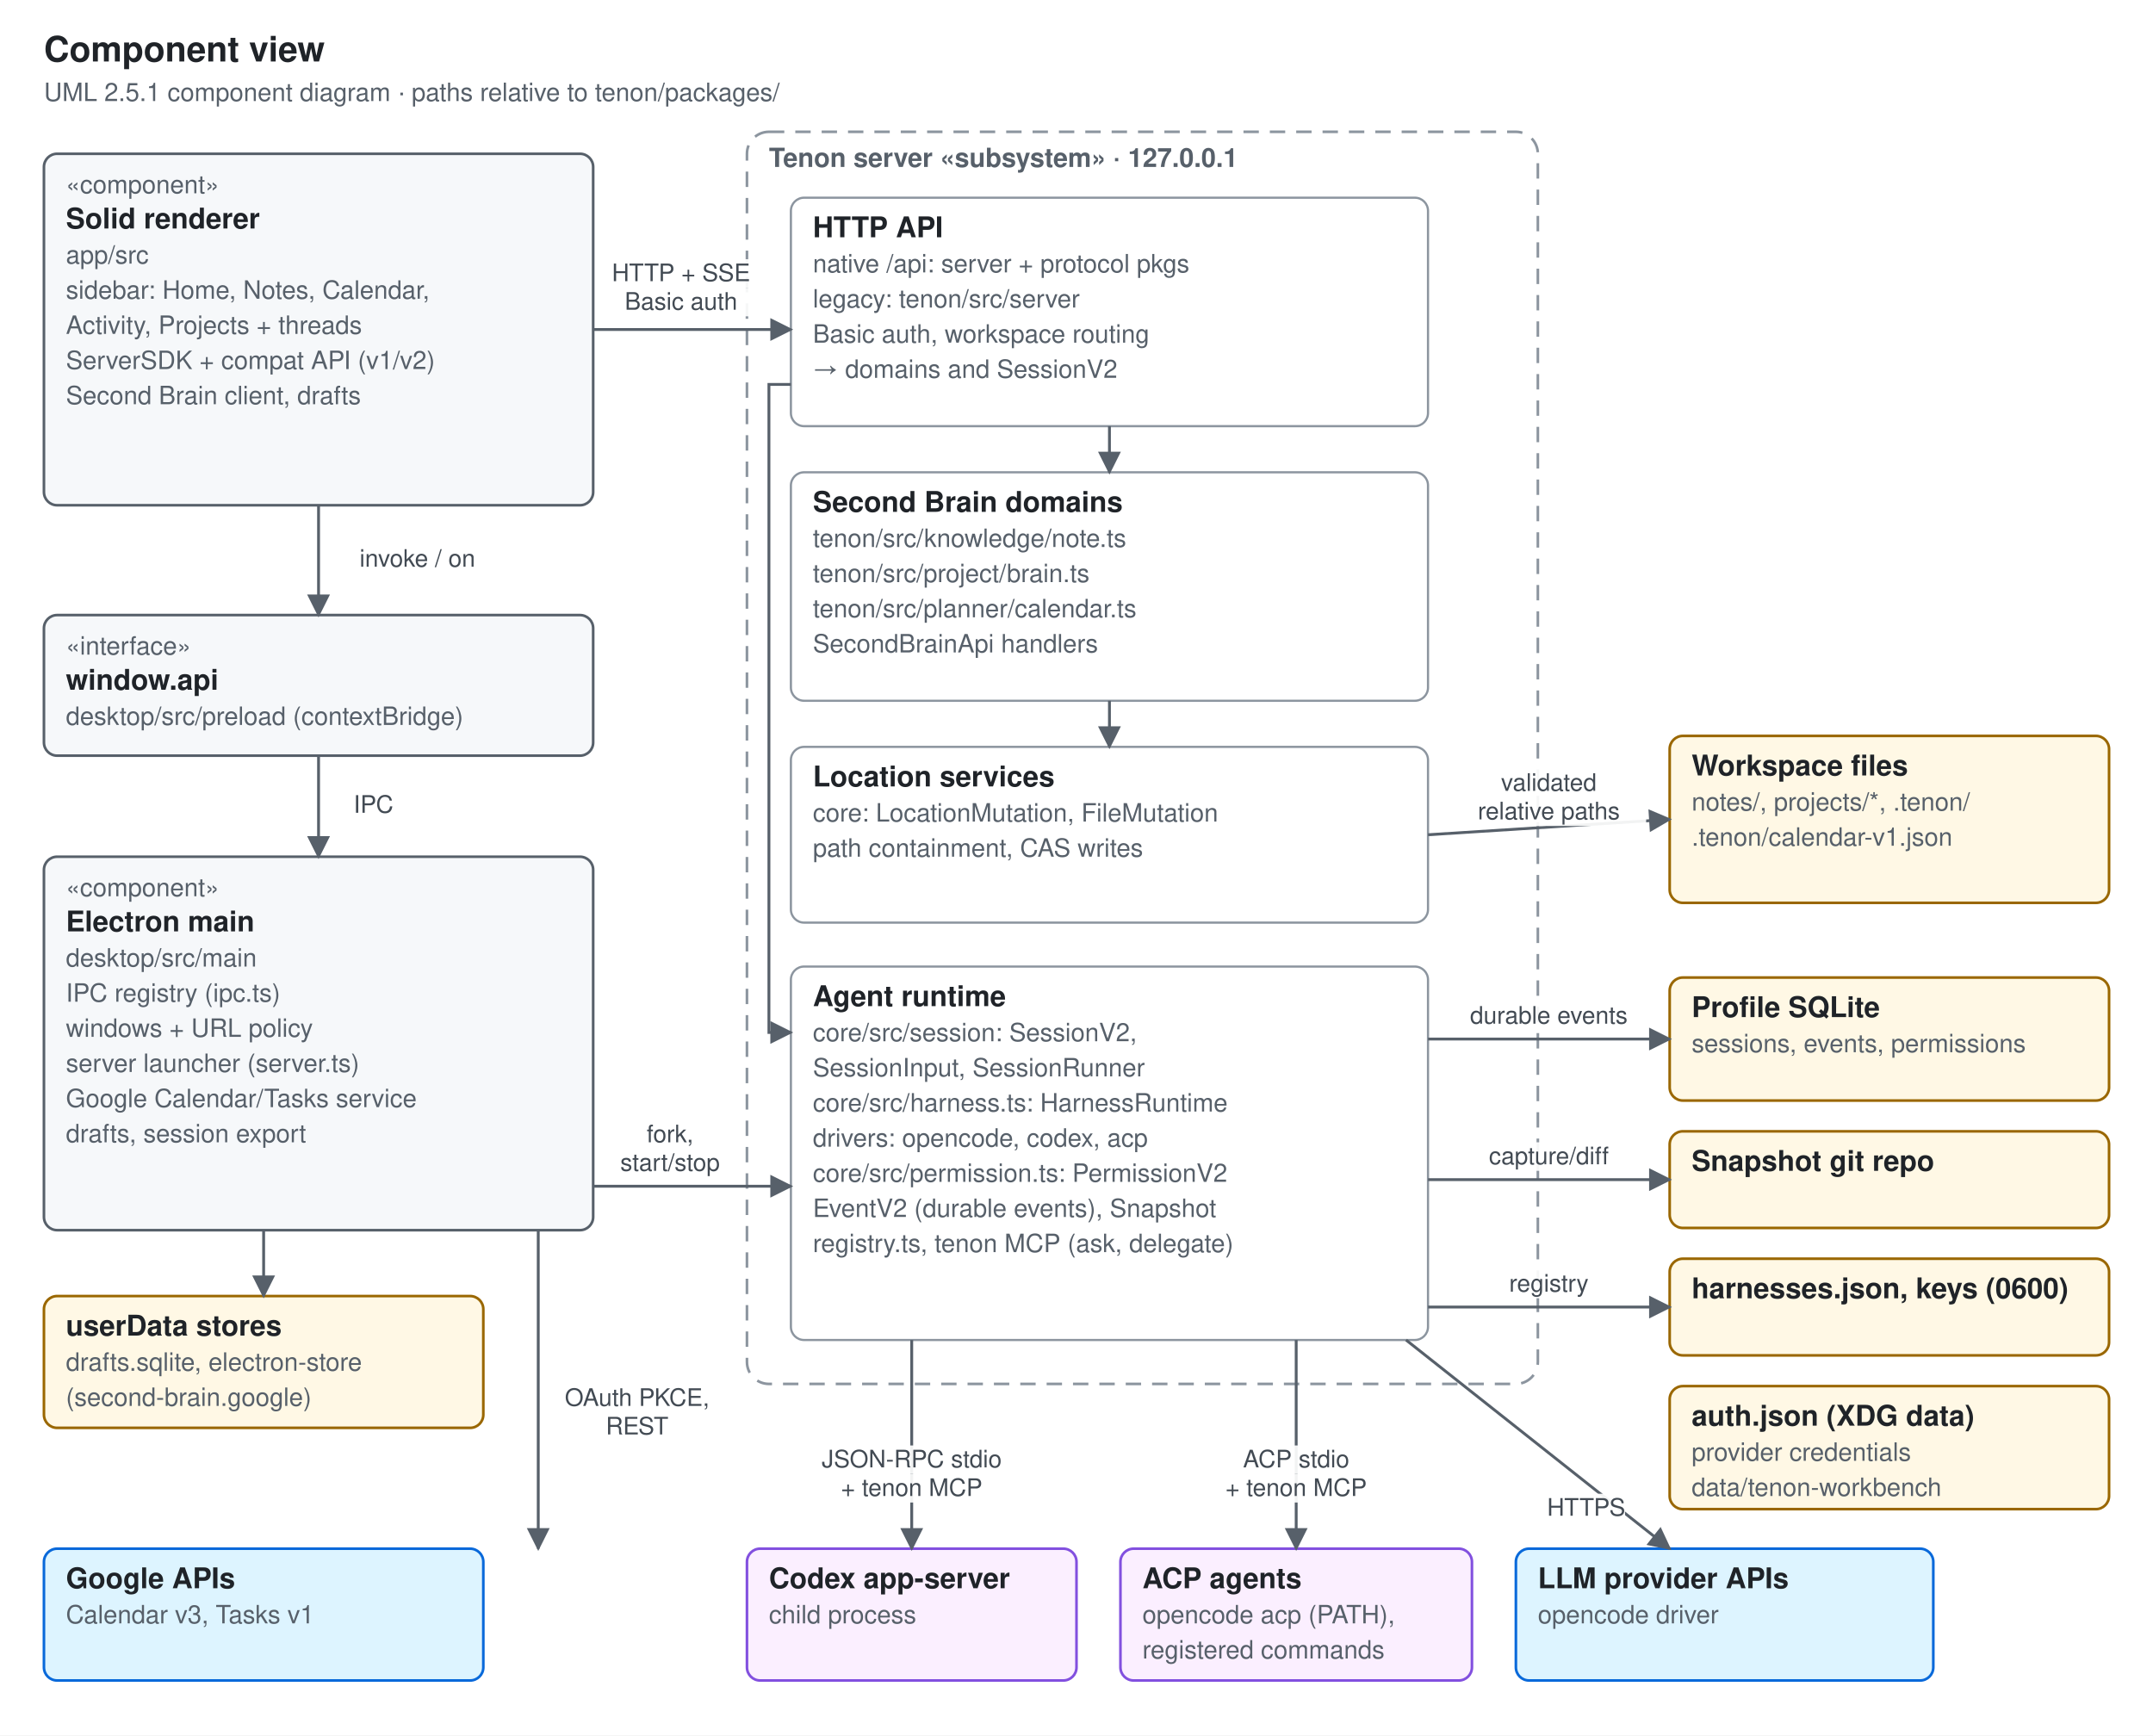
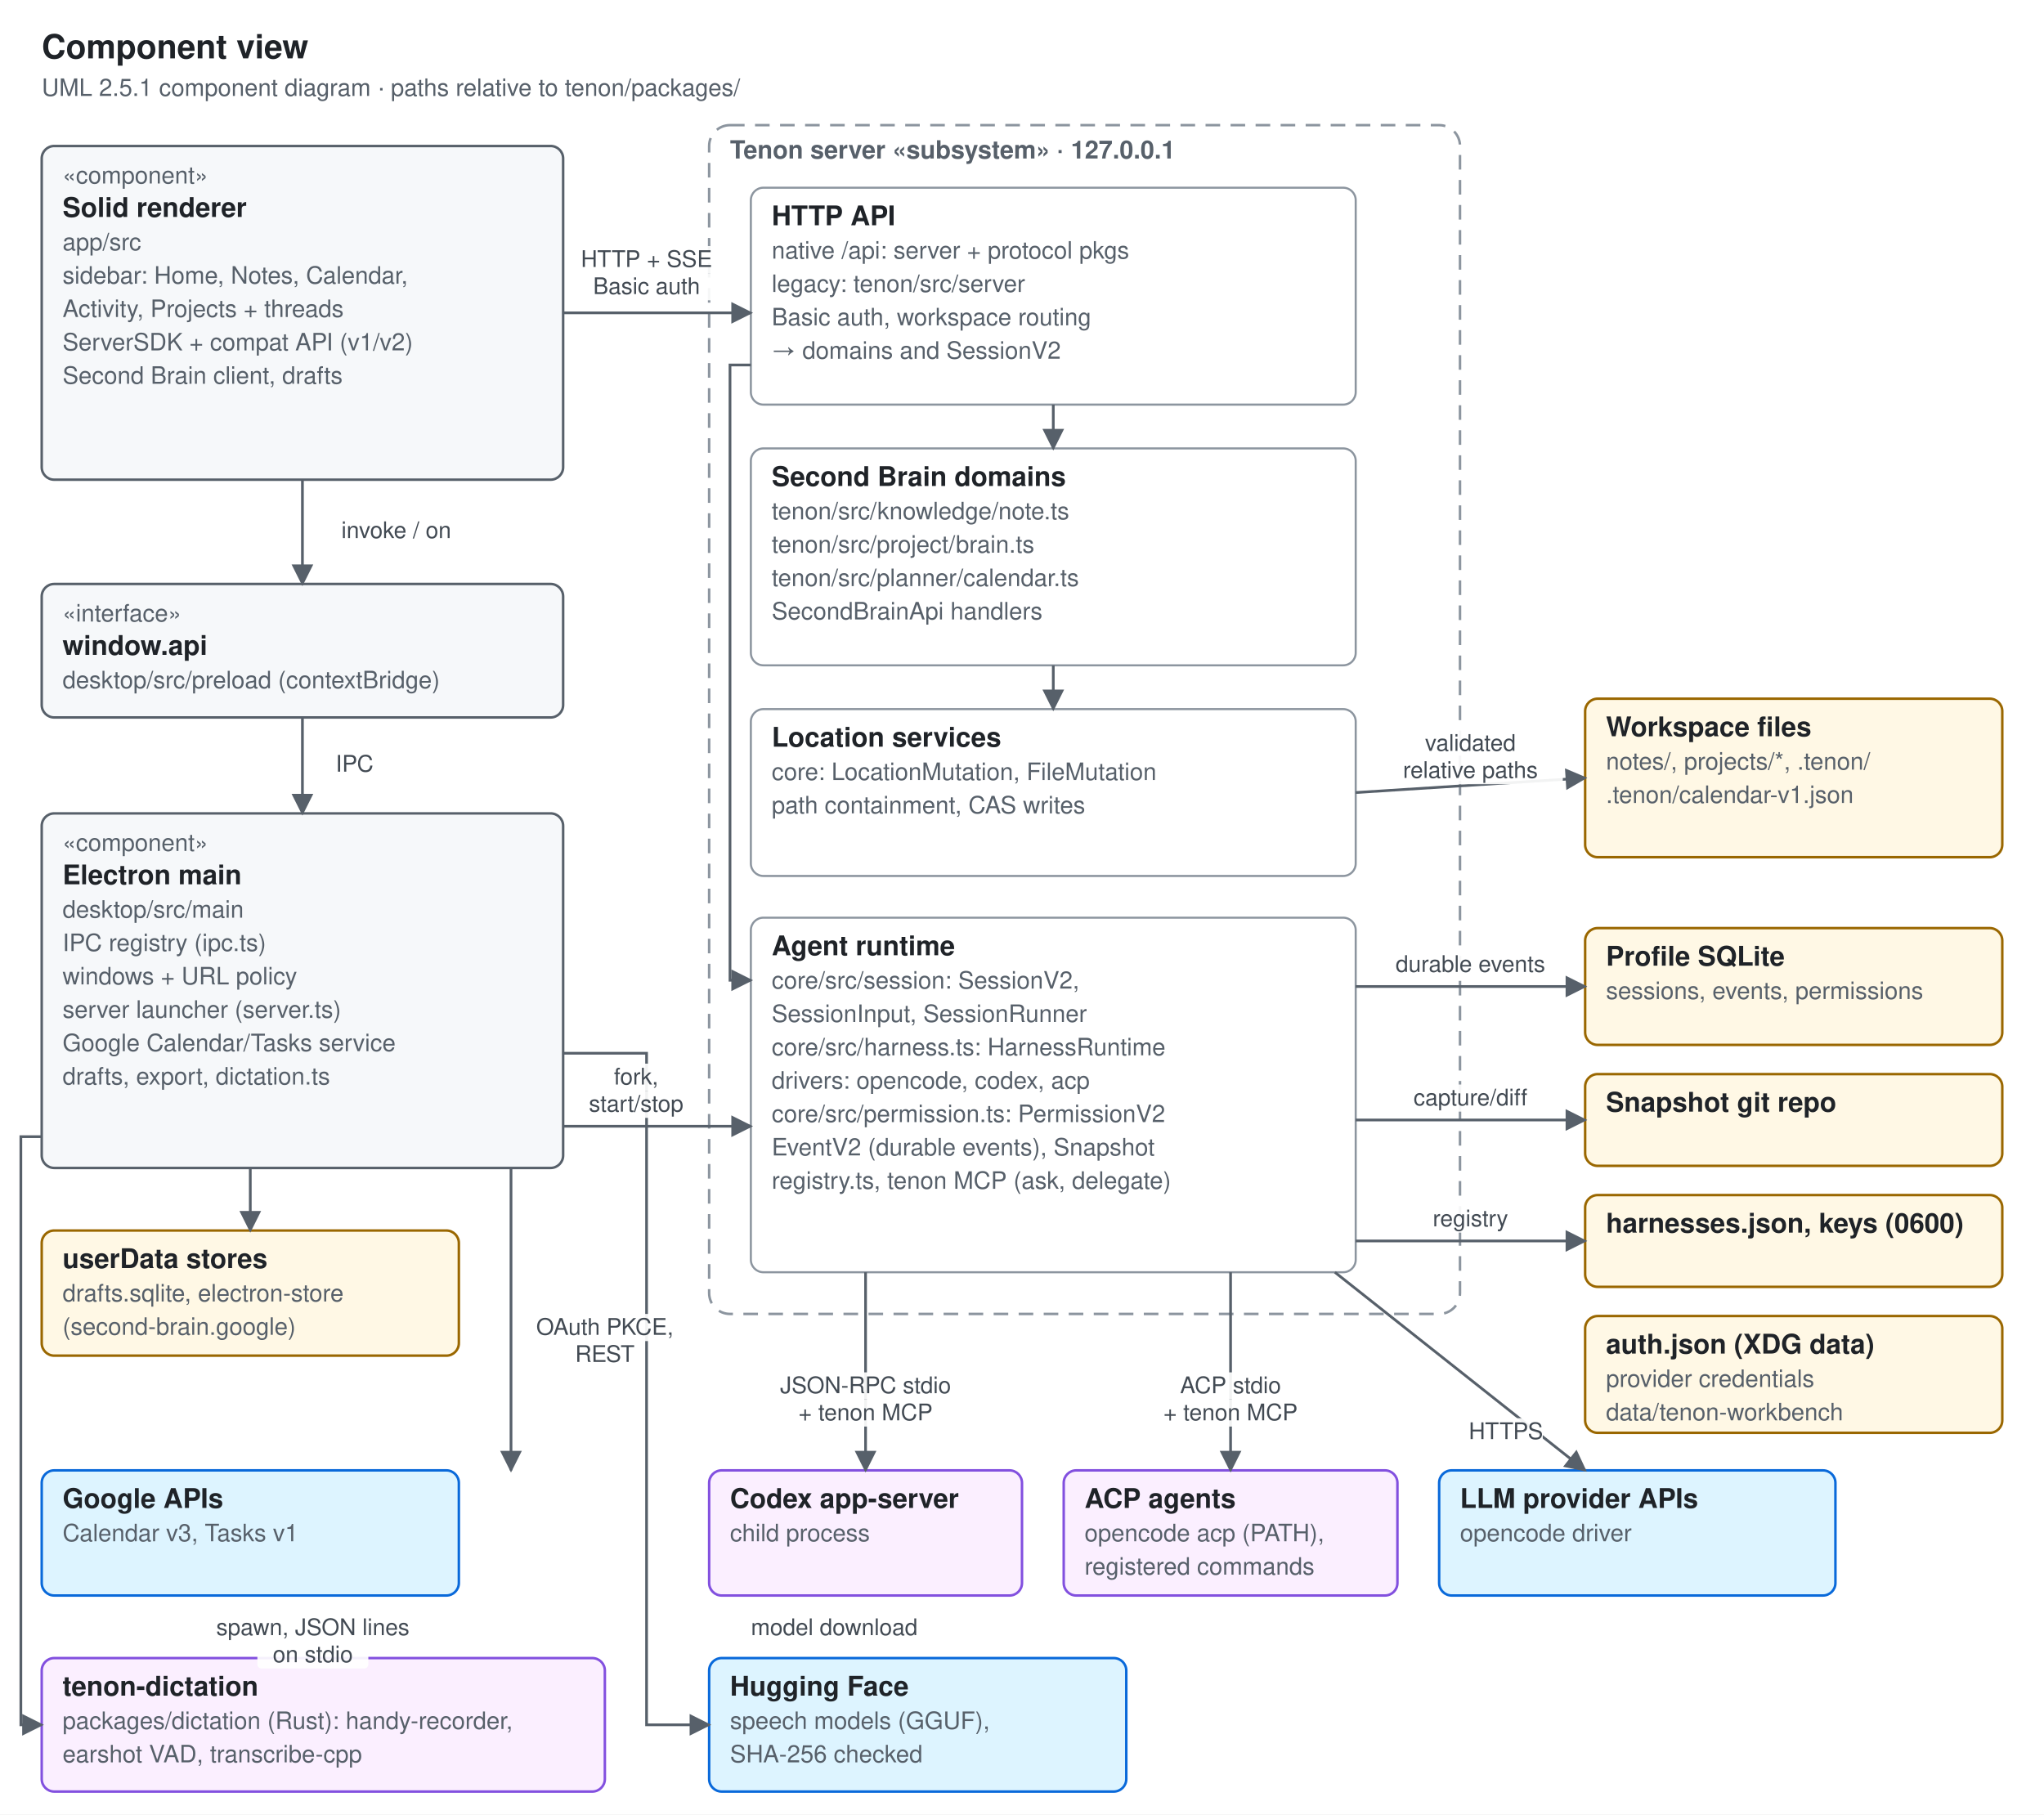
- <svg xmlns="http://www.w3.org/2000/svg" viewBox="0 0 980 790" width="980" height="790" role="img" aria-labelledby="title desc">
+ <svg xmlns="http://www.w3.org/2000/svg" viewBox="0 0 980 870" width="980" height="870" role="img" aria-labelledby="title desc">
  <style>
  .bg{fill:#ffffff}
  text{font-family:ui-sans-serif,system-ui,-apple-system,"Segoe UI",Helvetica,Arial,sans-serif;font-size:13px;fill:#1f2328}
  .t{font-weight:600}
  .s{font-size:11.5px;fill:#57606a}
  .h{font-size:16px;font-weight:600}
  .lbl{font-size:11px;fill:#424a53}
  .lblbg{fill:#ffffff;opacity:.92}
  .box{fill:#f6f8fa;stroke:#57606a;stroke-width:1.2}
  .sub{fill:#ffffff;stroke:#8c959f;stroke-width:1}
  .store{fill:#fff8e5;stroke:#9a6700;stroke-width:1.2}
  .ext{fill:#ddf4ff;stroke:#0969da;stroke-width:1.2}
  .proc{fill:#fbefff;stroke:#8250df;stroke-width:1.2}
  .zone{fill:none;stroke:#8c959f;stroke-width:1.2;stroke-dasharray:7 5}
  .zonet{font-size:12px;font-weight:600;fill:#57606a}
  .gapz{fill:#fff1f0;stroke:#cf222e;stroke-width:1.2}
  .e{fill:none;stroke:#57606a;stroke-width:1.3}
  .d{stroke-dasharray:5 4}
  .r{stroke:#cf222e}
  .sens{stroke:#bc4c00;stroke-width:2}
  .ah{fill:#57606a}
  .ahr{fill:#cf222e}
  .ahs{fill:#bc4c00}
  .life{stroke:#8c959f;stroke-width:1;stroke-dasharray:4 4}
  .act{fill:#eaeef2;stroke:#57606a;stroke-width:1}
  .frag{fill:none;stroke:#8c959f;stroke-width:1}
  .fragt{fill:#eaeef2;stroke:#8c959f;stroke-width:1}
  .dot{fill:#1f2328}
  .ring{fill:none;stroke:#1f2328;stroke-width:1.5}
  .dia{fill:#ffffff;stroke:#57606a;stroke-width:1.2}
  .bar{fill:#1f2328}
  @media (prefers-color-scheme: dark){
    .bg{fill:#0d1117}
    text{fill:#e6edf3}
    .s{fill:#9198a1} .lbl{fill:#c9d1d9} .lblbg{fill:#0d1117}
    .box{fill:#161b22;stroke:#8b949e} .sub{fill:#0d1117;stroke:#6e7681}
    .store{fill:#2b2111;stroke:#d29922} .ext{fill:#0c2d4a;stroke:#4493f8}
    .proc{fill:#271a3d;stroke:#ab7df8}
    .zone{stroke:#6e7681} .zonet{fill:#9198a1}
    .gapz{fill:#3a1517;stroke:#f85149}
    .e{stroke:#9198a1} .r{stroke:#f85149} .sens{stroke:#f0883e}
    .ah{fill:#9198a1} .ahr{fill:#f85149} .ahs{fill:#f0883e}
    .life{stroke:#6e7681} .act{fill:#21262d;stroke:#8b949e}
    .frag{stroke:#6e7681} .fragt{fill:#21262d;stroke:#6e7681}
    .dot{fill:#e6edf3} .ring{stroke:#e6edf3} .dia{fill:#0d1117;stroke:#8b949e} .bar{fill:#e6edf3}
  }
</style>
  <defs>
    <marker id="a" viewBox="0 0 10 10" refX="9" refY="5" markerWidth="8" markerHeight="8" orient="auto-start-reverse">
      <path class="ah" d="M0,0 L10,5 L0,10 z" />
    </marker>
    <marker id="ar" viewBox="0 0 10 10" refX="9" refY="5" markerWidth="8" markerHeight="8" orient="auto-start-reverse">
      <path class="ahr" d="M0,0 L10,5 L0,10 z" />
    </marker>
    <marker id="as" viewBox="0 0 10 10" refX="9" refY="5" markerWidth="8" markerHeight="8" orient="auto-start-reverse">
      <path class="ahs" d="M0,0 L10,5 L0,10 z" />
    </marker>
    <marker id="o" viewBox="0 0 10 10" refX="9" refY="5" markerWidth="9" markerHeight="9" orient="auto-start-reverse">
      <path class="e" d="M0,0 L10,5 L0,10" />
    </marker>
    <marker id="dm" viewBox="0 0 12 12" refX="1" refY="6" markerWidth="11" markerHeight="11" orient="auto-start-reverse">
      <path class="bar" d="M1,6 L6,1 L11,6 L6,11 z" />
    </marker>
  </defs>
-   <rect class="bg" x="0" y="0" width="980" height="790" />
+   <rect class="bg" x="0" y="0" width="980" height="870" />
  <text x="20" y="28" text-anchor="start" class="h">Component view</text>
  <text x="20" y="46" text-anchor="start" class="s">UML 2.5.1 component diagram · paths relative to tenon/packages/</text>
  <rect class="box" x="20" y="70" width="250" height="160" rx="6" />
  <text x="30" y="88" text-anchor="start" class="s">«component»</text>
  <text x="30" y="104" text-anchor="start" class="t">Solid renderer</text>
  <text x="30" y="120" text-anchor="start" class="s">app/src</text>
  <text x="30" y="136" text-anchor="start" class="s">sidebar: Home, Notes, Calendar,</text>
  <text x="30" y="152" text-anchor="start" class="s">Activity, Projects + threads</text>
  <text x="30" y="168" text-anchor="start" class="s">ServerSDK + compat API (v1/v2)</text>
  <text x="30" y="184" text-anchor="start" class="s">Second Brain client, drafts</text>
  <rect class="box" x="20" y="280" width="250" height="64" rx="6" />
  <text x="30" y="298" text-anchor="start" class="s">«interface»</text>
  <text x="30" y="314" text-anchor="start" class="t">window.api</text>
  <text x="30" y="330" text-anchor="start" class="s">desktop/src/preload (contextBridge)</text>
  <rect class="box" x="20" y="390" width="250" height="170" rx="6" />
  <text x="30" y="408" text-anchor="start" class="s">«component»</text>
  <text x="30" y="424" text-anchor="start" class="t">Electron main</text>
  <text x="30" y="440" text-anchor="start" class="s">desktop/src/main</text>
  <text x="30" y="456" text-anchor="start" class="s">IPC registry (ipc.ts)</text>
  <text x="30" y="472" text-anchor="start" class="s">windows + URL policy</text>
  <text x="30" y="488" text-anchor="start" class="s">server launcher (server.ts)</text>
  <text x="30" y="504" text-anchor="start" class="s">Google Calendar/Tasks service</text>
-   <text x="30" y="520" text-anchor="start" class="s">drafts, session export</text>
+   <text x="30" y="520" text-anchor="start" class="s">drafts, export, dictation.ts</text>
  <rect class="store" x="20" y="590" width="200" height="60" rx="6" />
  <text x="30" y="608" text-anchor="start" class="t">userData stores</text>
  <text x="30" y="624" text-anchor="start" class="s">drafts.sqlite, electron-store</text>
  <text x="30" y="640" text-anchor="start" class="s">(second-brain.google)</text>
  <rect class="zone" x="340" y="60" width="360" height="570" rx="10" />
  <text x="350" y="76" text-anchor="start" class="zonet">Tenon server «subsystem» · 127.0.0.1</text>
  <rect class="sub" x="360" y="90" width="290" height="104" rx="6" />
  <text x="370" y="108" text-anchor="start" class="t">HTTP API</text>
  <text x="370" y="124" text-anchor="start" class="s">native /api: server + protocol pkgs</text>
  <text x="370" y="140" text-anchor="start" class="s">legacy: tenon/src/server</text>
  <text x="370" y="156" text-anchor="start" class="s">Basic auth, workspace routing</text>
  <text x="370" y="172" text-anchor="start" class="s">→ domains and SessionV2</text>
  <rect class="sub" x="360" y="215" width="290" height="104" rx="6" />
  <text x="370" y="233" text-anchor="start" class="t">Second Brain domains</text>
  <text x="370" y="249" text-anchor="start" class="s">tenon/src/knowledge/note.ts</text>
  <text x="370" y="265" text-anchor="start" class="s">tenon/src/project/brain.ts</text>
  <text x="370" y="281" text-anchor="start" class="s">tenon/src/planner/calendar.ts</text>
  <text x="370" y="297" text-anchor="start" class="s">SecondBrainApi handlers</text>
  <rect class="sub" x="360" y="340" width="290" height="80" rx="6" />
  <text x="370" y="358" text-anchor="start" class="t">Location services</text>
  <text x="370" y="374" text-anchor="start" class="s">core: LocationMutation, FileMutation</text>
  <text x="370" y="390" text-anchor="start" class="s">path containment, CAS writes</text>
  <rect class="sub" x="360" y="440" width="290" height="170" rx="6" />
  <text x="370" y="458" text-anchor="start" class="t">Agent runtime</text>
  <text x="370" y="474" text-anchor="start" class="s">core/src/session: SessionV2,</text>
  <text x="370" y="490" text-anchor="start" class="s">SessionInput, SessionRunner</text>
  <text x="370" y="506" text-anchor="start" class="s">core/src/harness.ts: HarnessRuntime</text>
  <text x="370" y="522" text-anchor="start" class="s">drivers: opencode, codex, acp</text>
  <text x="370" y="538" text-anchor="start" class="s">core/src/permission.ts: PermissionV2</text>
  <text x="370" y="554" text-anchor="start" class="s">EventV2 (durable events), Snapshot</text>
  <text x="370" y="570" text-anchor="start" class="s">registry.ts, tenon MCP (ask, delegate)</text>
  <rect class="store" x="760" y="335" width="200" height="76" rx="6" />
  <text x="770" y="353" text-anchor="start" class="t">Workspace files</text>
  <text x="770" y="369" text-anchor="start" class="s">notes/, projects/*, .tenon/</text>
  <text x="770" y="385" text-anchor="start" class="s">.tenon/calendar-v1.json</text>
  <rect class="store" x="760" y="445" width="200" height="56" rx="6" />
  <text x="770" y="463" text-anchor="start" class="t">Profile SQLite</text>
  <text x="770" y="479" text-anchor="start" class="s">sessions, events, permissions</text>
  <rect class="store" x="760" y="515" width="200" height="44" rx="6" />
  <text x="770" y="533" text-anchor="start" class="t">Snapshot git repo</text>
  <rect class="store" x="760" y="573" width="200" height="44" rx="6" />
  <text x="770" y="591" text-anchor="start" class="t">harnesses.json, keys (0600)</text>
  <rect class="store" x="760" y="631" width="200" height="56" rx="6" />
  <text x="770" y="649" text-anchor="start" class="t">auth.json (XDG data)</text>
  <text x="770" y="665" text-anchor="start" class="s">provider credentials</text>
  <text x="770" y="681" text-anchor="start" class="s">data/tenon-workbench</text>
  <rect class="ext" x="20" y="705" width="200" height="60" rx="6" />
  <text x="30" y="723" text-anchor="start" class="t">Google APIs</text>
  <text x="30" y="739" text-anchor="start" class="s">Calendar v3, Tasks v1</text>
  <rect class="proc" x="340" y="705" width="150" height="60" rx="6" />
  <text x="350" y="723" text-anchor="start" class="t">Codex app-server</text>
  <text x="350" y="739" text-anchor="start" class="s">child process</text>
  <rect class="proc" x="510" y="705" width="160" height="60" rx="6" />
  <text x="520" y="723" text-anchor="start" class="t">ACP agents</text>
  <text x="520" y="739" text-anchor="start" class="s">opencode acp (PATH),</text>
  <text x="520" y="755" text-anchor="start" class="s">registered commands</text>
  <rect class="ext" x="690" y="705" width="190" height="60" rx="6" />
  <text x="700" y="723" text-anchor="start" class="t">LLM provider APIs</text>
  <text x="700" y="739" text-anchor="start" class="s">opencode driver</text>
  <path class="e " d="M145,230 L145,280" marker-end="url(#a)" />
  <path class="e " d="M145,344 L145,390" marker-end="url(#a)" />
  <path class="e " d="M120,560 L120,590" marker-end="url(#a)" />
  <path class="e " d="M245,560 L245,705" marker-end="url(#a)" />
  <path class="e " d="M270,150 L360,150" marker-end="url(#a)" />
  <path class="e " d="M270,540 L360,540" marker-end="url(#a)" />
  <path class="e " d="M505,194 L505,215" marker-end="url(#a)" />
  <path class="e " d="M505,319 L505,340" marker-end="url(#a)" />
  <path class="e " d="M360,175 L350,175 L350,470 L360,470" marker-end="url(#a)" />
  <path class="e " d="M650,380 L760,373" marker-end="url(#a)" />
  <path class="e " d="M650,473 L760,473" marker-end="url(#a)" />
  <path class="e " d="M650,537 L760,537" marker-end="url(#a)" />
  <path class="e " d="M650,595 L760,595" marker-end="url(#a)" />
  <path class="e " d="M415,610 L415,705" marker-end="url(#a)" />
  <path class="e " d="M590,610 L590,705" marker-end="url(#a)" />
  <path class="e " d="M640,610 L760,705" marker-end="url(#a)" />
+   <rect class="proc" x="20" y="795" width="270" height="64" rx="6" />
+   <text x="30" y="813" text-anchor="start" class="t">tenon-dictation</text>
+   <text x="30" y="829" text-anchor="start" class="s">packages/dictation (Rust): handy-recorder,</text>
+   <text x="30" y="845" text-anchor="start" class="s">earshot VAD, transcribe-cpp</text>
+   <rect class="ext" x="340" y="795" width="200" height="64" rx="6" />
+   <text x="350" y="813" text-anchor="start" class="t">Hugging Face</text>
+   <text x="350" y="829" text-anchor="start" class="s">speech models (GGUF),</text>
+   <text x="350" y="845" text-anchor="start" class="s">SHA-256 checked</text>
+   <path class="e " d="M20,545 L10,545 L10,827 L20,827" marker-end="url(#a)" />
+   <path class="e " d="M270,505 L310,505 L310,827 L340,827" marker-end="url(#a)" />
  <rect class="lblbg" x="154.6" y="248.0" width="70.9" height="13" rx="2" />
  <text class="lbl" x="190" y="258" text-anchor="middle">invoke / on</text>
  <rect class="lblbg" x="158.2" y="360.0" width="23.7" height="13" rx="2" />
  <text class="lbl" x="170" y="370" text-anchor="middle">IPC</text>
  <rect class="lblbg" x="254.6" y="630.0" width="70.9" height="13" rx="2" />
  <text class="lbl" x="290" y="640" text-anchor="middle">OAuth PKCE,</text>
  <rect class="lblbg" x="275.2" y="643.0" width="29.6" height="13" rx="2" />
  <text class="lbl" x="290" y="653" text-anchor="middle">REST</text>
  <rect class="lblbg" x="277.5" y="118.0" width="65.0" height="13" rx="2" />
  <text class="lbl" x="310" y="128" text-anchor="middle">HTTP + SSE</text>
  <rect class="lblbg" x="277.5" y="131.0" width="65.0" height="13" rx="2" />
  <text class="lbl" x="310" y="141" text-anchor="middle">Basic auth</text>
  <rect class="lblbg" x="287.2" y="510.0" width="35.5" height="13" rx="2" />
  <text class="lbl" x="305" y="520" text-anchor="middle">fork,</text>
  <rect class="lblbg" x="272.5" y="523.0" width="65.0" height="13" rx="2" />
  <text class="lbl" x="305" y="533" text-anchor="middle">start/stop</text>
  <rect class="lblbg" x="675.5" y="350.0" width="59.1" height="13" rx="2" />
  <text class="lbl" x="705" y="360" text-anchor="middle">validated</text>
  <rect class="lblbg" x="660.7" y="363.0" width="88.6" height="13" rx="2" />
  <text class="lbl" x="705" y="373" text-anchor="middle">relative paths</text>
  <rect class="lblbg" x="660.7" y="456.0" width="88.6" height="13" rx="2" />
  <text class="lbl" x="705" y="466" text-anchor="middle">durable events</text>
  <rect class="lblbg" x="666.6" y="520.0" width="76.8" height="13" rx="2" />
  <text class="lbl" x="705" y="530" text-anchor="middle">capture/diff</text>
  <rect class="lblbg" x="678.4" y="578.0" width="53.2" height="13" rx="2" />
  <text class="lbl" x="705" y="588" text-anchor="middle">registry</text>
  <rect class="lblbg" x="370.7" y="658.0" width="88.6" height="13" rx="2" />
  <text class="lbl" x="415" y="668" text-anchor="middle">JSON-RPC stdio</text>
  <rect class="lblbg" x="379.6" y="671.0" width="70.9" height="13" rx="2" />
  <text class="lbl" x="415" y="681" text-anchor="middle">+ tenon MCP</text>
  <rect class="lblbg" x="560.5" y="658.0" width="59.1" height="13" rx="2" />
  <text class="lbl" x="590" y="668" text-anchor="middle">ACP stdio</text>
  <rect class="lblbg" x="554.5" y="671.0" width="70.9" height="13" rx="2" />
  <text class="lbl" x="590" y="681" text-anchor="middle">+ tenon MCP</text>
  <rect class="lblbg" x="704.2" y="680.0" width="35.5" height="13" rx="2" />
  <text class="lbl" x="722" y="690" text-anchor="middle">HTTPS</text>
+   <rect class="lblbg" x="96.8" y="774.0" width="106.3" height="13" rx="2" />
+   <text class="lbl" x="150" y="784" text-anchor="middle">spawn, JSON lines</text>
+   <rect class="lblbg" x="123.4" y="787.0" width="53.2" height="13" rx="2" />
+   <text class="lbl" x="150" y="797" text-anchor="middle">on stdio</text>
+   <rect class="lblbg" x="355.7" y="774.0" width="88.6" height="13" rx="2" />
+   <text class="lbl" x="400" y="784" text-anchor="middle">model download</text>
</svg>
